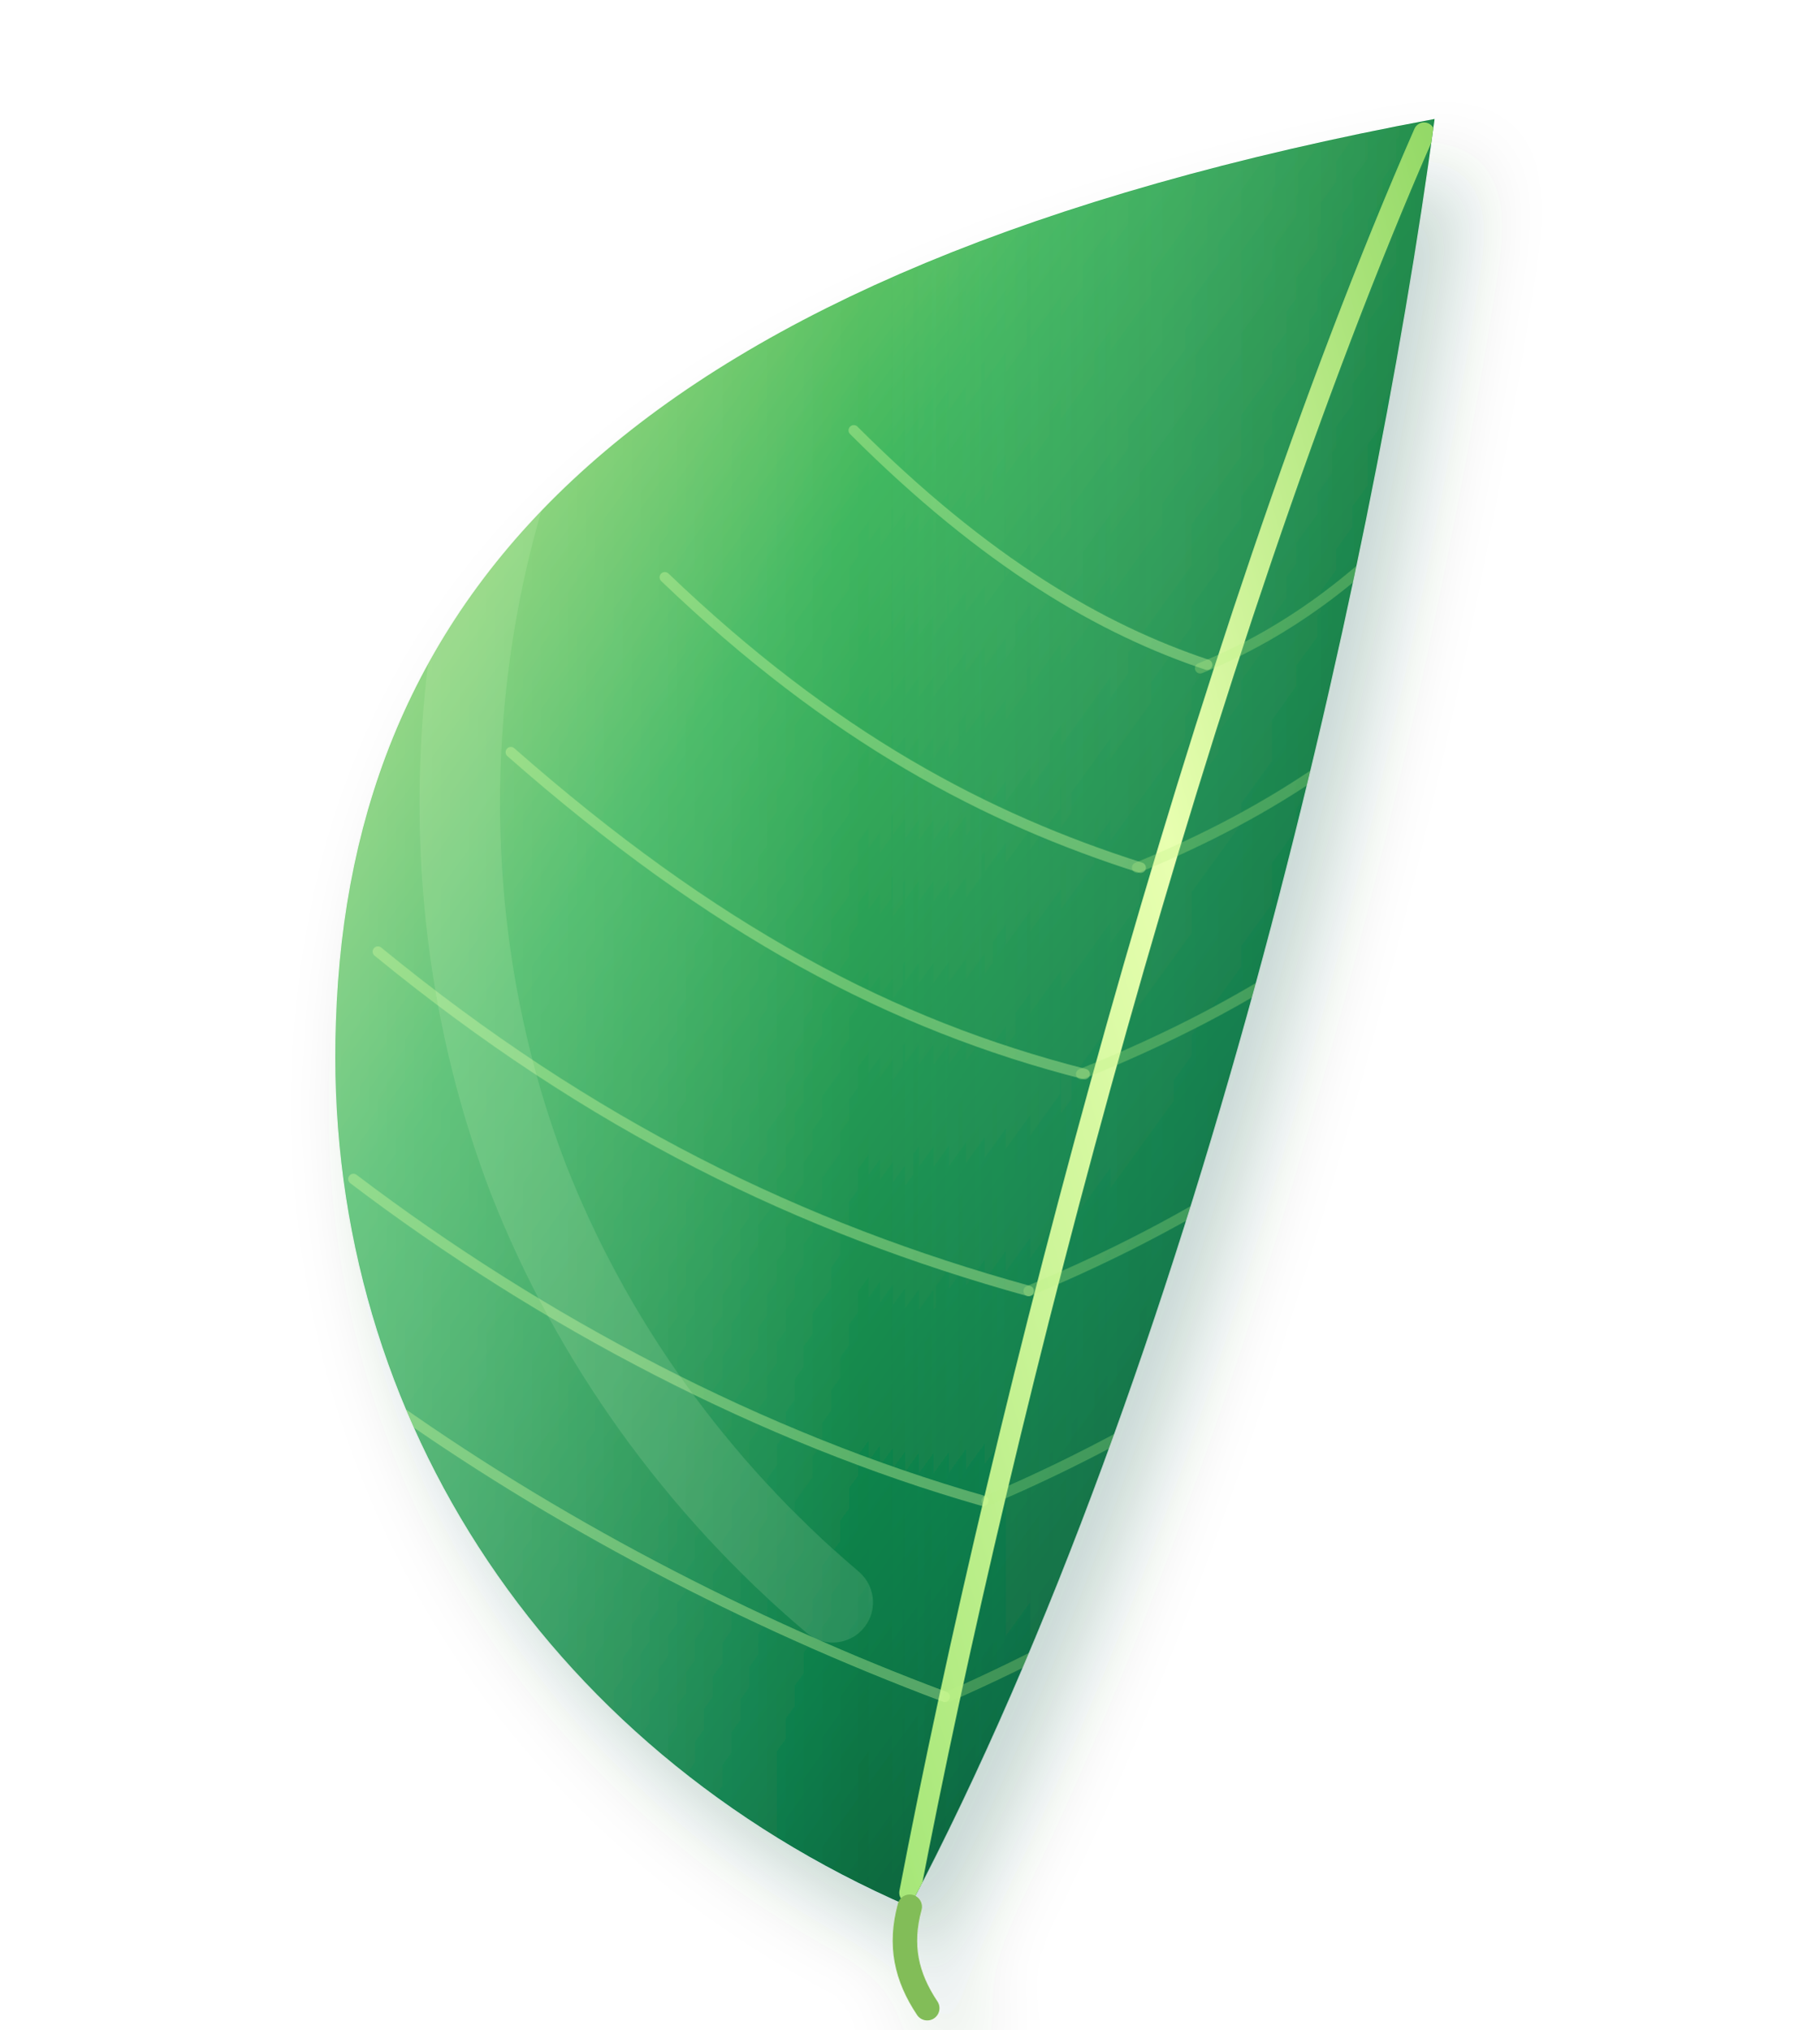
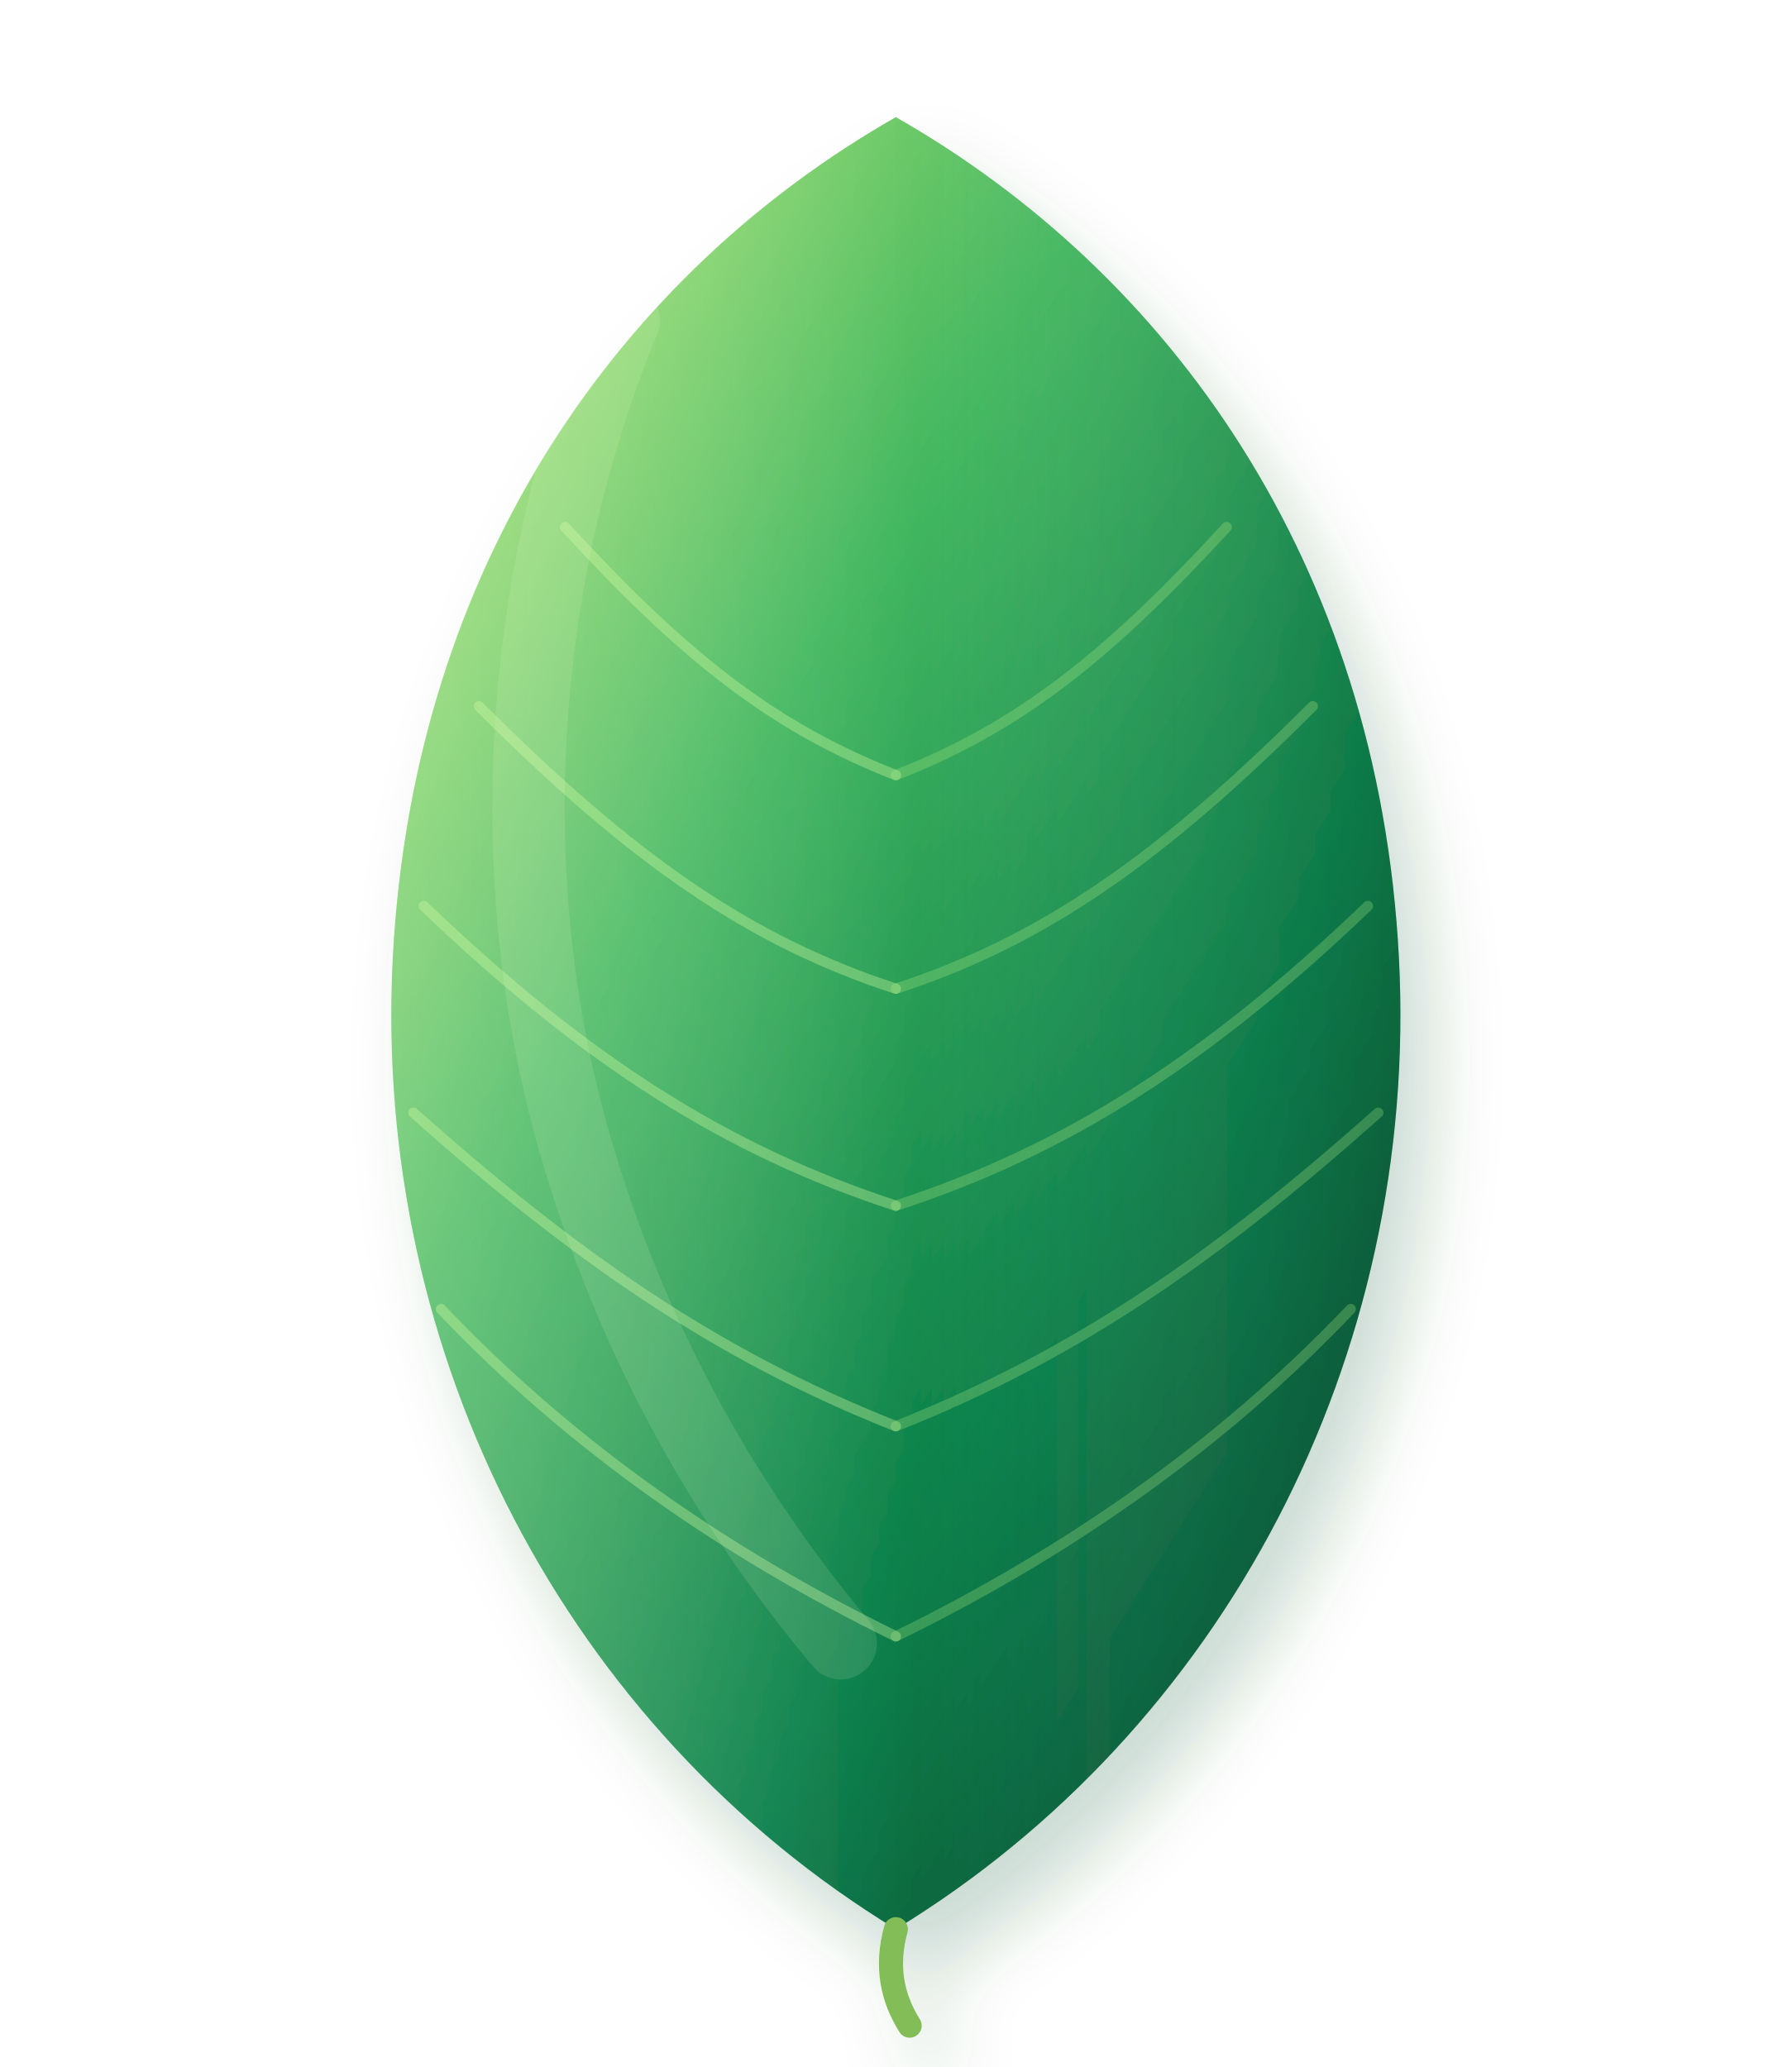
- <svg xmlns="http://www.w3.org/2000/svg" viewBox="0 0 520 580" role="img" aria-labelledby="title desc">
+ <svg xmlns="http://www.w3.org/2000/svg" viewBox="0 0 520 600" role="img" aria-labelledby="title desc">
  <defs>
-     <linearGradient id="green" x1=".12" y1=".06" x2=".88" y2=".94">
-       <stop stop-color="#a7df70" />
-       <stop offset=".3" stop-color="#40b75f" />
-       <stop offset=".72" stop-color="#087b47" />
-       <stop offset="1" stop-color="#064a30" />
+     <linearGradient id="leafColor" x1=".12" y1=".08" x2=".86" y2=".92">
+       <stop stop-color="#9fdf70" />
+       <stop offset=".32" stop-color="#43b760" />
+       <stop offset=".72" stop-color="#087e49" />
+       <stop offset="1" stop-color="#075033" />
    </linearGradient>
-     <linearGradient id="light" x1="0" y1="0" x2="1" y2="0">
-       <stop stop-color="#ffffff" stop-opacity=".23" />
-       <stop offset=".48" stop-color="#ffffff" stop-opacity="0" />
-       <stop offset="1" stop-color="#003923" stop-opacity=".2" />
+     <linearGradient id="softLight" x1="0" y1="0" x2="1" y2="0">
+       <stop stop-color="#f5ffd9" stop-opacity=".25" />
+       <stop offset=".52" stop-color="#fff" stop-opacity="0" />
+       <stop offset="1" stop-color="#003b26" stop-opacity=".18" />
    </linearGradient>
    <linearGradient id="vein" x1="0" y1="1" x2="1" y2="0">
-       <stop stop-color="#a7e779" />
-       <stop offset=".55" stop-color="#e8ffb0" />
-       <stop offset="1" stop-color="#94d967" />
+       <stop stop-color="#8fda66" />
+       <stop offset=".5" stop-color="#e9ffb4" />
+       <stop offset="1" stop-color="#92d768" />
    </linearGradient>
-     <clipPath id="shape">
-       <path d="M260 545C154 499 92 401 96 292 100 169 180 77 410 34 392 168 341 391 260 545Z" />
+     <clipPath id="leafShape">
+       <path d="M260 560C165 502 108 394 114 278 120 163 181 79 260 34 339 79 400 163 406 278 412 394 355 502 260 560Z" />
    </clipPath>
-     <filter id="shadow" x="-20%" y="-20%" width="150%" height="160%">
-       <feDropShadow dx="10" dy="15" stdDeviation="11" flood-color="#064b2e" flood-opacity=".22" />
+     <filter id="drop" x="-20%" y="-20%" width="150%" height="160%">
+       <feDropShadow dx="9" dy="14" stdDeviation="10" flood-color="#064b2e" flood-opacity=".2" />
    </filter>
  </defs>
-   <g filter="url(#shadow)">
-     <path d="M260 545C154 499 92 401 96 292 100 169 180 77 410 34 392 168 341 391 260 545Z" fill="url(#green)" />
-     <path d="M260 545C154 499 92 401 96 292 100 169 180 77 410 34 392 168 341 391 260 545Z" fill="url(#light)" />
-     <g clip-path="url(#shape)" fill="none" stroke-linecap="round">
-       <path d="M260 541C286 405 343 184 407 38" stroke="url(#vein)" stroke-width="6" />
-       <path d="M270 485C214 464 158 435 108 399M281 429C218 411 155 378 101 337M294 369C229 351 169 322 108 272M310 307C255 293 204 266 146 215M326 248C282 234 238 211 190 165M345 190C315 180 282 161 244 123" stroke="#d9ffa2" stroke-opacity=".36" stroke-width="3" />
-       <path d="M271 485C321 463 363 435 395 405M282 429C336 406 379 376 412 342M294 369C347 347 389 318 423 282M309 307C359 287 399 260 428 225M325 248C364 232 395 211 421 181M343 191C370 180 391 163 411 141" stroke="#b9f087" stroke-opacity=".28" stroke-width="3" />
-       <path d="M157 106C125 179 123 264 151 337 169 383 199 425 238 458" stroke="#f3ffd4" stroke-opacity=".13" stroke-width="23" />
+   <g filter="url(#drop)">
+     <path d="M260 560C165 502 108 394 114 278 120 163 181 79 260 34 339 79 400 163 406 278 412 394 355 502 260 560Z" fill="url(#leafColor)" />
+     <path d="M260 560C165 502 108 394 114 278 120 163 181 79 260 34 339 79 400 163 406 278 412 394 355 502 260 560Z" fill="url(#softLight)" />
+     <g clip-path="url(#leafShape)" fill="none" stroke-linecap="round">
+       <path d="M260 556C260 413 260 190 260 39" stroke="url(#vein)" stroke-width="6" />
+       <path d="M260 475C211 451 166 420 128 380M260 414C207 393 166 364 120 323M260 350C211 334 170 308 123 263M260 287C217 273 183 249 139 205M260 225C224 211 198 190 164 153" stroke="#d9ffa2" stroke-opacity=".34" stroke-width="3" />
+       <path d="M260 475C309 451 354 420 392 380M260 414C313 393 354 364 400 323M260 350C309 334 350 308 397 263M260 287C303 273 337 249 381 205M260 225C296 211 322 190 356 153" stroke="#b9f087" stroke-opacity=".27" stroke-width="3" />
+       <path d="M181 93C149 171 145 260 168 336 185 393 213 440 244 477" stroke="#f3ffd4" stroke-opacity=".12" stroke-width="21" />
    </g>
-     <path d="M260 545C257 556 259 565 265 574" fill="none" stroke="#82bd59" stroke-width="7" stroke-linecap="round" />
+     <path d="M260 560C257 571 259 580 264 588" fill="none" stroke="#82bd59" stroke-width="7" stroke-linecap="round" />
  </g>
</svg>
